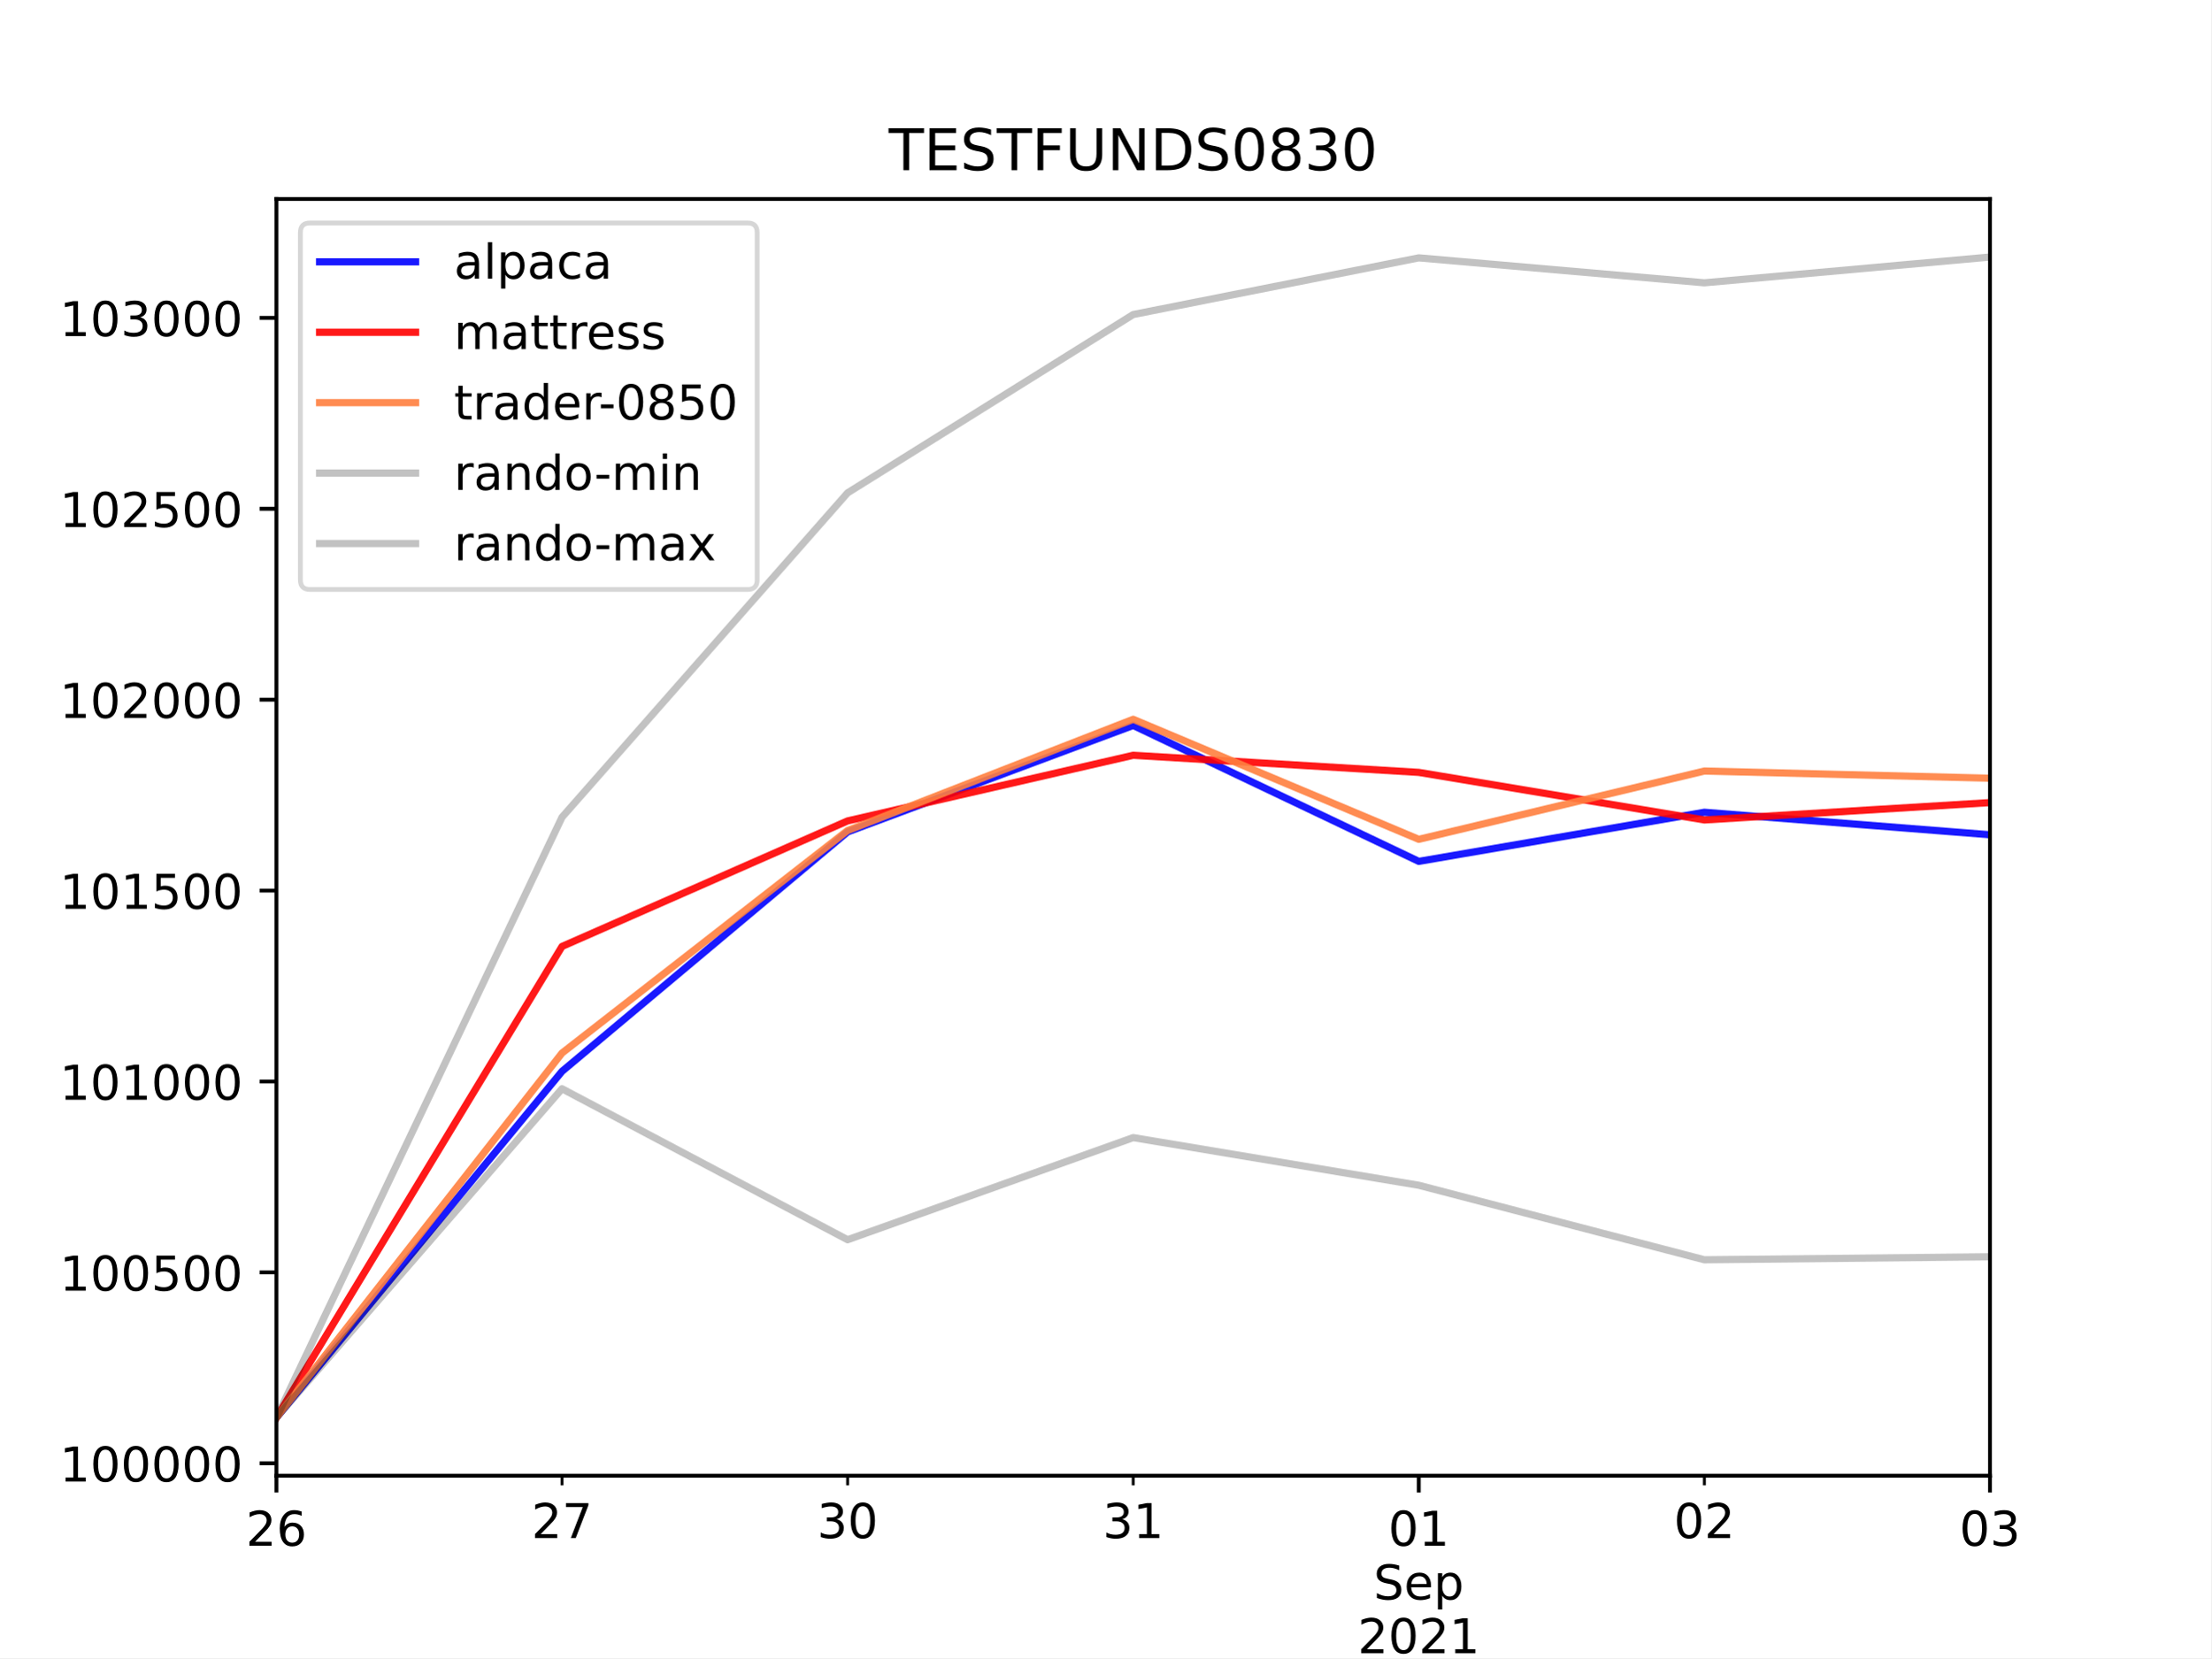
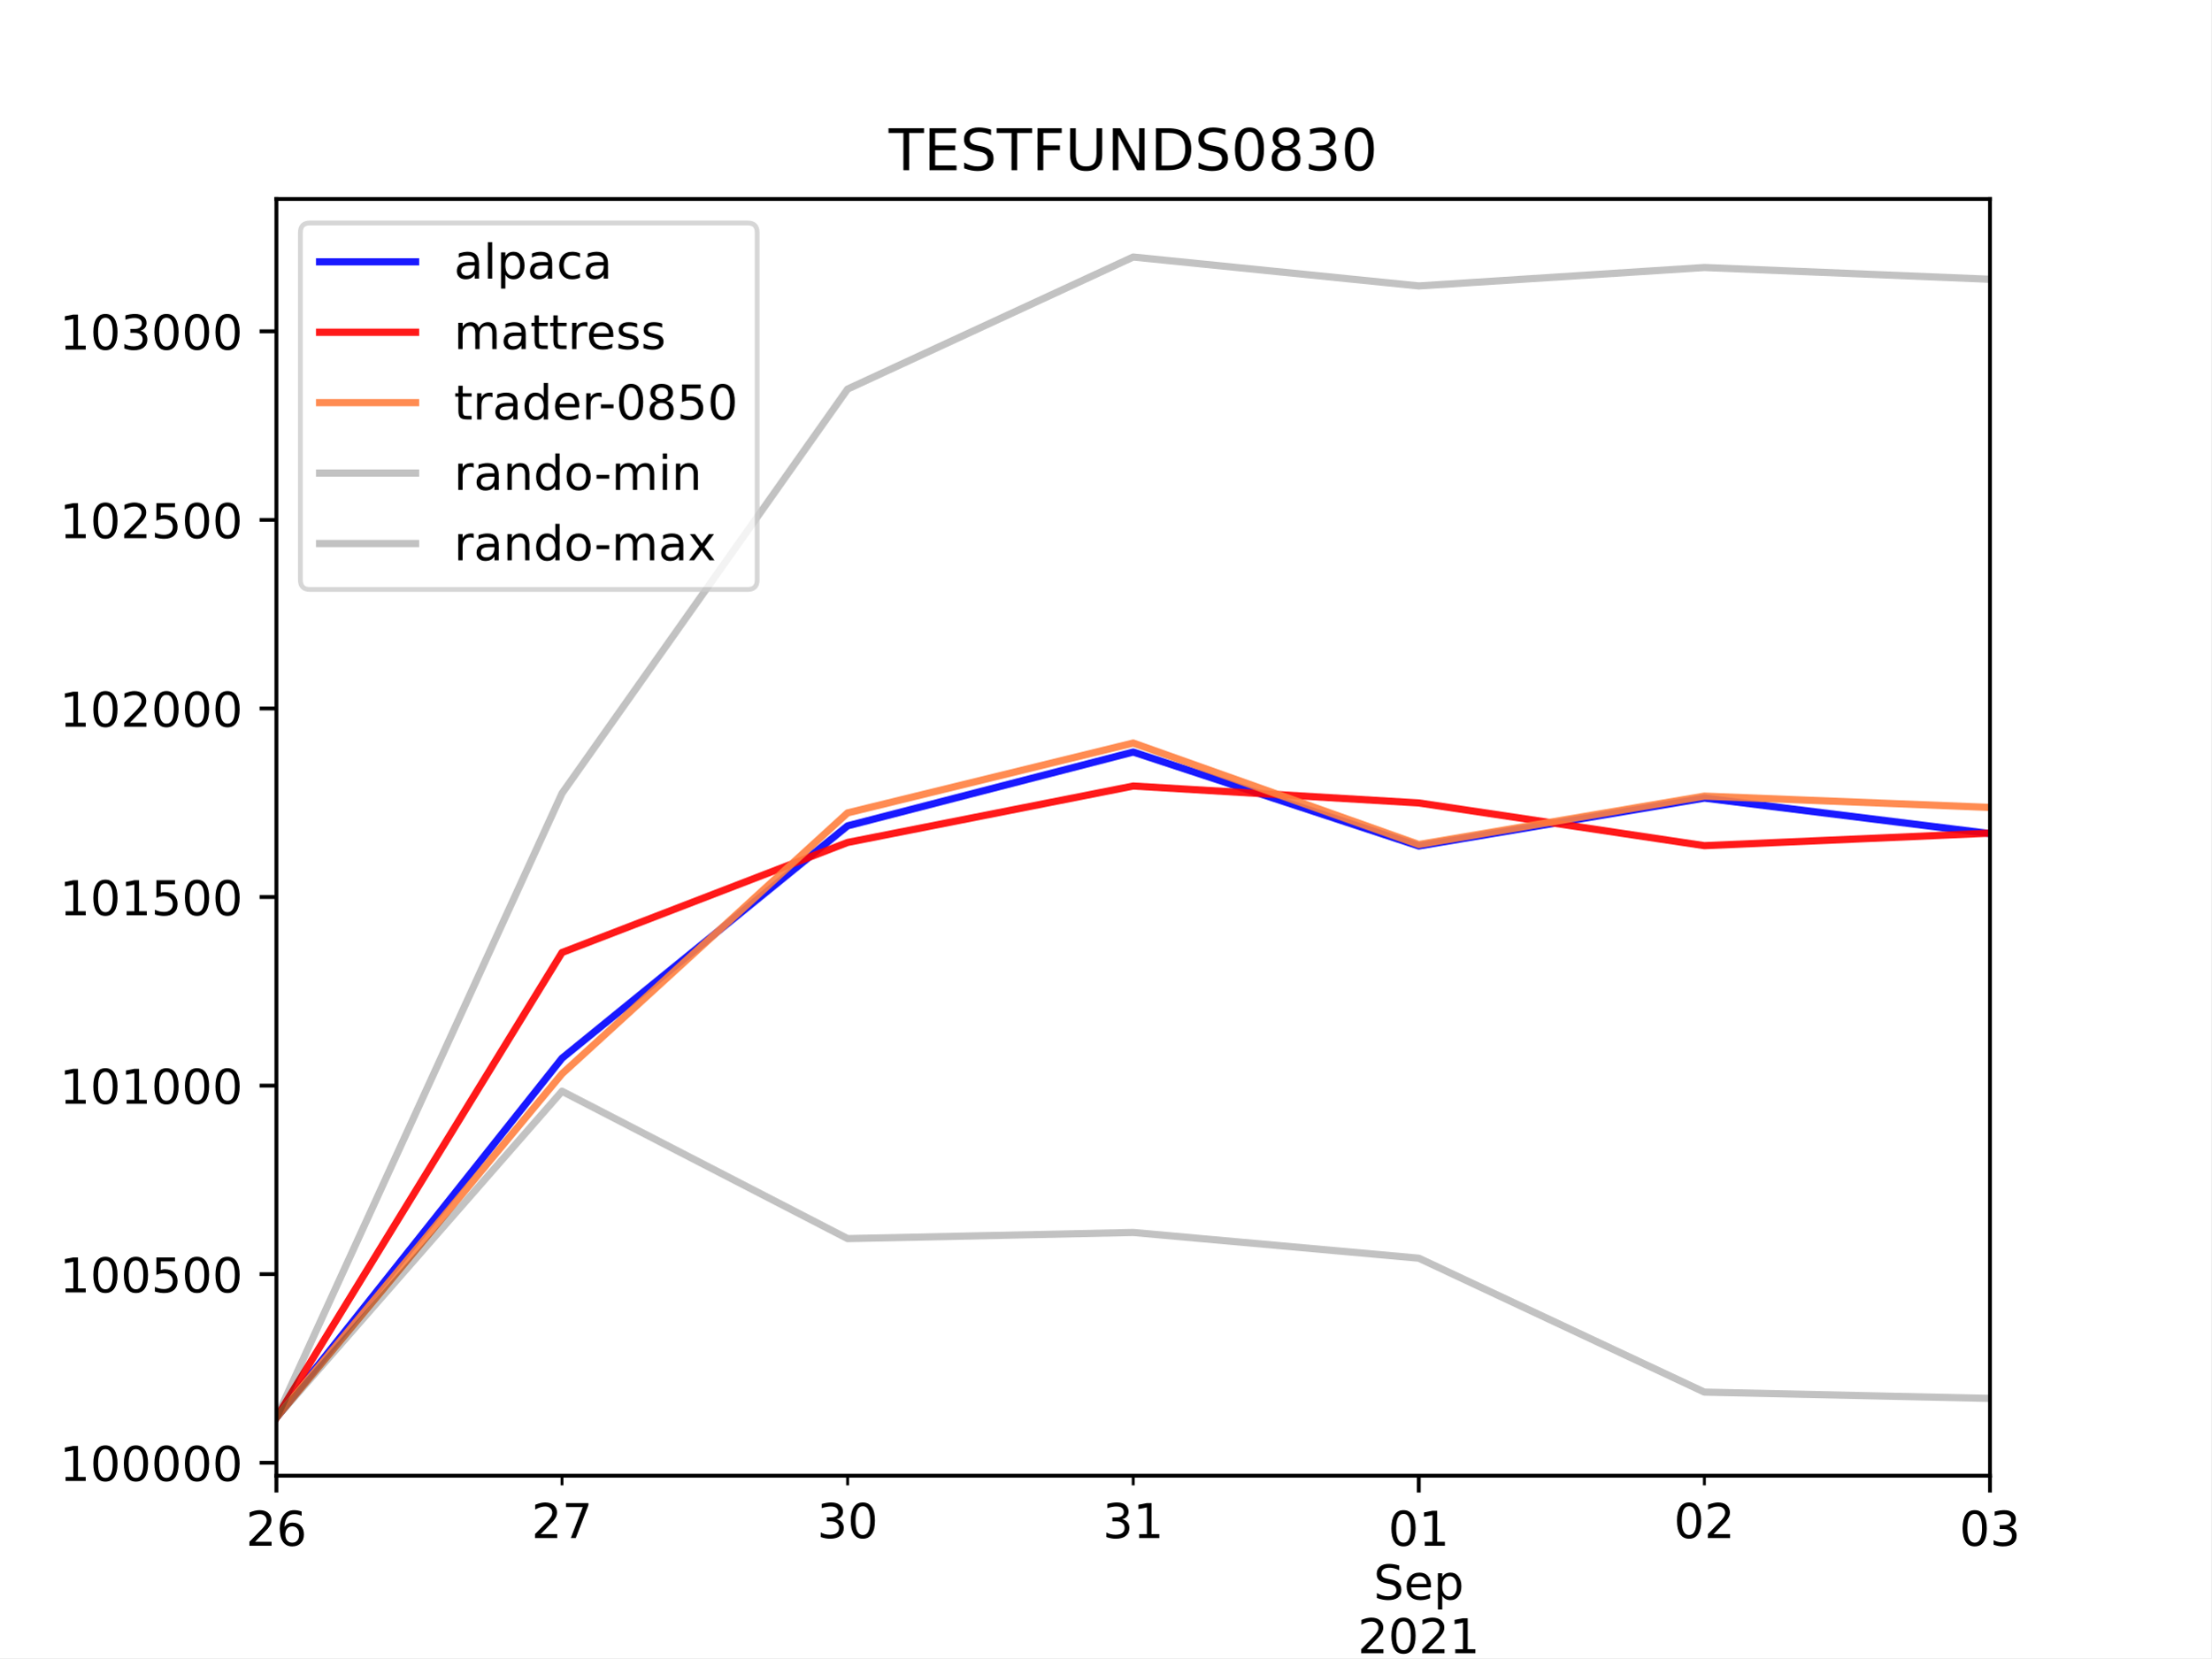
<svg xmlns="http://www.w3.org/2000/svg" xmlns:xlink="http://www.w3.org/1999/xlink" height="345.6pt" version="1.1" viewBox="0 0 460.8 345.6" width="460.8pt">
  <defs>
    <style type="text/css">*{stroke-linecap:butt;stroke-linejoin:round;}</style>
  </defs>
  <g id="figure_1">
    <g id="patch_1">
      <path d="M 0 345.6  L 460.8 345.6  L 460.8 0  L 0 0  z " style="fill:#ffffff;" />
    </g>
    <g id="axes_1">
      <g id="patch_2">
        <path d="M 57.6 307.584  L 414.72 307.584  L 414.72 41.472  L 57.6 41.472  z " style="fill:#ffffff;" />
      </g>
      <g id="matplotlib.axis_1">
        <g id="xtick_1">
          <g id="line2d_1">
            <defs>
-               <path d="M 0 0  L 0 3.5  " id="mc59b9e1a00" style="stroke:#000000;stroke-width:0.8;" />
-             </defs>
-             <g>
-               <use style="stroke:#000000;stroke-width:0.8;" x="57.6" xlink:href="#mc59b9e1a00" y="307.584" />
+               <path d="M 0 0  L 0 3.5  " id="mc4a63e1af5" style="stroke:#000000;stroke-width:0.8;" />
+             </defs>
+             <g>
+               <use style="stroke:#000000;stroke-width:0.8;" x="57.6" xlink:href="#mc4a63e1af5" y="307.584" />
            </g>
          </g>
          <g id="text_1">
            <g transform="translate(51.2375 322.1824)scale(0.1 -0.1)">
              <defs>
                <path d="M 1228 531  L 3431 531  L 3431 0  L 469 0  L 469 531  Q 828 903 1448 1529  Q 2069 2156 2228 2338  Q 2531 2678 2651 2914  Q 2772 3150 2772 3378  Q 2772 3750 2511 3984  Q 2250 4219 1831 4219  Q 1534 4219 1204 4116  Q 875 4013 500 3803  L 500 4441  Q 881 4594 1212 4672  Q 1544 4750 1819 4750  Q 2544 4750 2975 4387  Q 3406 4025 3406 3419  Q 3406 3131 3298 2873  Q 3191 2616 2906 2266  Q 2828 2175 2409 1742  Q 1991 1309 1228 531  z " id="DejaVuSans-32" transform="scale(0.015625)" />
                <path d="M 2113 2584  Q 1688 2584 1439 2293  Q 1191 2003 1191 1497  Q 1191 994 1439 701  Q 1688 409 2113 409  Q 2538 409 2786 701  Q 3034 994 3034 1497  Q 3034 2003 2786 2293  Q 2538 2584 2113 2584  z M 3366 4563  L 3366 3988  Q 3128 4100 2886 4159  Q 2644 4219 2406 4219  Q 1781 4219 1451 3797  Q 1122 3375 1075 2522  Q 1259 2794 1537 2939  Q 1816 3084 2150 3084  Q 2853 3084 3261 2657  Q 3669 2231 3669 1497  Q 3669 778 3244 343  Q 2819 -91 2113 -91  Q 1303 -91 875 529  Q 447 1150 447 2328  Q 447 3434 972 4092  Q 1497 4750 2381 4750  Q 2619 4750 2861 4703  Q 3103 4656 3366 4563  z " id="DejaVuSans-36" transform="scale(0.015625)" />
              </defs>
              <use xlink:href="#DejaVuSans-32" />
              <use x="63.623" xlink:href="#DejaVuSans-36" />
            </g>
          </g>
        </g>
        <g id="xtick_2">
          <g id="line2d_2">
            <g>
-               <use style="stroke:#000000;stroke-width:0.8;" x="295.68" xlink:href="#mc59b9e1a00" y="307.584" />
+               <use style="stroke:#000000;stroke-width:0.8;" x="295.68" xlink:href="#mc4a63e1af5" y="307.584" />
            </g>
          </g>
          <g id="text_2">
            <g transform="translate(289.3175 322.1824)scale(0.1 -0.1)">
              <defs>
                <path d="M 2034 4250  Q 1547 4250 1301 3770  Q 1056 3291 1056 2328  Q 1056 1369 1301 889  Q 1547 409 2034 409  Q 2525 409 2770 889  Q 3016 1369 3016 2328  Q 3016 3291 2770 3770  Q 2525 4250 2034 4250  z M 2034 4750  Q 2819 4750 3233 4129  Q 3647 3509 3647 2328  Q 3647 1150 3233 529  Q 2819 -91 2034 -91  Q 1250 -91 836 529  Q 422 1150 422 2328  Q 422 3509 836 4129  Q 1250 4750 2034 4750  z " id="DejaVuSans-30" transform="scale(0.015625)" />
                <path d="M 794 531  L 1825 531  L 1825 4091  L 703 3866  L 703 4441  L 1819 4666  L 2450 4666  L 2450 531  L 3481 531  L 3481 0  L 794 0  L 794 531  z " id="DejaVuSans-31" transform="scale(0.015625)" />
              </defs>
              <use xlink:href="#DejaVuSans-30" />
              <use x="63.623" xlink:href="#DejaVuSans-31" />
            </g>
            <g transform="translate(286.255 333.3802)scale(0.1 -0.1)">
              <defs>
                <path d="M 3425 4513  L 3425 3897  Q 3066 4069 2747 4153  Q 2428 4238 2131 4238  Q 1616 4238 1336 4038  Q 1056 3838 1056 3469  Q 1056 3159 1242 3001  Q 1428 2844 1947 2747  L 2328 2669  Q 3034 2534 3370 2195  Q 3706 1856 3706 1288  Q 3706 609 3251 259  Q 2797 -91 1919 -91  Q 1588 -91 1214 -16  Q 841 59 441 206  L 441 856  Q 825 641 1194 531  Q 1563 422 1919 422  Q 2459 422 2753 634  Q 3047 847 3047 1241  Q 3047 1584 2836 1778  Q 2625 1972 2144 2069  L 1759 2144  Q 1053 2284 737 2584  Q 422 2884 422 3419  Q 422 4038 858 4394  Q 1294 4750 2059 4750  Q 2388 4750 2728 4690  Q 3069 4631 3425 4513  z " id="DejaVuSans-53" transform="scale(0.015625)" />
                <path d="M 3597 1894  L 3597 1613  L 953 1613  Q 991 1019 1311 708  Q 1631 397 2203 397  Q 2534 397 2845 478  Q 3156 559 3463 722  L 3463 178  Q 3153 47 2828 -22  Q 2503 -91 2169 -91  Q 1331 -91 842 396  Q 353 884 353 1716  Q 353 2575 817 3079  Q 1281 3584 2069 3584  Q 2775 3584 3186 3129  Q 3597 2675 3597 1894  z M 3022 2063  Q 3016 2534 2758 2815  Q 2500 3097 2075 3097  Q 1594 3097 1305 2825  Q 1016 2553 972 2059  L 3022 2063  z " id="DejaVuSans-65" transform="scale(0.015625)" />
                <path d="M 1159 525  L 1159 -1331  L 581 -1331  L 581 3500  L 1159 3500  L 1159 2969  Q 1341 3281 1617 3432  Q 1894 3584 2278 3584  Q 2916 3584 3314 3078  Q 3713 2572 3713 1747  Q 3713 922 3314 415  Q 2916 -91 2278 -91  Q 1894 -91 1617 61  Q 1341 213 1159 525  z M 3116 1747  Q 3116 2381 2855 2742  Q 2594 3103 2138 3103  Q 1681 3103 1420 2742  Q 1159 2381 1159 1747  Q 1159 1113 1420 752  Q 1681 391 2138 391  Q 2594 391 2855 752  Q 3116 1113 3116 1747  z " id="DejaVuSans-70" transform="scale(0.015625)" />
              </defs>
              <use xlink:href="#DejaVuSans-53" />
              <use x="63.477" xlink:href="#DejaVuSans-65" />
              <use x="125" xlink:href="#DejaVuSans-70" />
            </g>
            <g transform="translate(282.955 344.5781)scale(0.1 -0.1)">
              <use xlink:href="#DejaVuSans-32" />
              <use x="63.623" xlink:href="#DejaVuSans-30" />
              <use x="127.246" xlink:href="#DejaVuSans-32" />
              <use x="190.869" xlink:href="#DejaVuSans-31" />
            </g>
          </g>
        </g>
        <g id="xtick_3">
          <g id="line2d_3">
            <g>
-               <use style="stroke:#000000;stroke-width:0.8;" x="414.72" xlink:href="#mc59b9e1a00" y="307.584" />
+               <use style="stroke:#000000;stroke-width:0.8;" x="414.72" xlink:href="#mc4a63e1af5" y="307.584" />
            </g>
          </g>
          <g id="text_3">
            <g transform="translate(408.3575 322.1824)scale(0.1 -0.1)">
              <defs>
                <path d="M 2597 2516  Q 3050 2419 3304 2112  Q 3559 1806 3559 1356  Q 3559 666 3084 287  Q 2609 -91 1734 -91  Q 1441 -91 1130 -33  Q 819 25 488 141  L 488 750  Q 750 597 1062 519  Q 1375 441 1716 441  Q 2309 441 2620 675  Q 2931 909 2931 1356  Q 2931 1769 2642 2001  Q 2353 2234 1838 2234  L 1294 2234  L 1294 2753  L 1863 2753  Q 2328 2753 2575 2939  Q 2822 3125 2822 3475  Q 2822 3834 2567 4026  Q 2313 4219 1838 4219  Q 1578 4219 1281 4162  Q 984 4106 628 3988  L 628 4550  Q 988 4650 1302 4700  Q 1616 4750 1894 4750  Q 2613 4750 3031 4423  Q 3450 4097 3450 3541  Q 3450 3153 3228 2886  Q 3006 2619 2597 2516  z " id="DejaVuSans-33" transform="scale(0.015625)" />
              </defs>
              <use xlink:href="#DejaVuSans-30" />
              <use x="63.623" xlink:href="#DejaVuSans-33" />
            </g>
          </g>
        </g>
        <g id="xtick_4">
          <g id="line2d_4">
            <defs>
-               <path d="M 0 0  L 0 2  " id="m2857bdb492" style="stroke:#000000;stroke-width:0.6;" />
-             </defs>
-             <g>
-               <use style="stroke:#000000;stroke-width:0.6;" x="117.12" xlink:href="#m2857bdb492" y="307.584" />
+               <path d="M 0 0  L 0 2  " id="mbd84ae4494" style="stroke:#000000;stroke-width:0.6;" />
+             </defs>
+             <g>
+               <use style="stroke:#000000;stroke-width:0.6;" x="117.12" xlink:href="#mbd84ae4494" y="307.584" />
            </g>
          </g>
          <g id="text_4">
            <g transform="translate(110.7575 320.5824)scale(0.1 -0.1)">
              <defs>
                <path d="M 525 4666  L 3525 4666  L 3525 4397  L 1831 0  L 1172 0  L 2766 4134  L 525 4134  L 525 4666  z " id="DejaVuSans-37" transform="scale(0.015625)" />
              </defs>
              <use xlink:href="#DejaVuSans-32" />
              <use x="63.623" xlink:href="#DejaVuSans-37" />
            </g>
          </g>
        </g>
        <g id="xtick_5">
          <g id="line2d_5">
            <g>
-               <use style="stroke:#000000;stroke-width:0.6;" x="176.64" xlink:href="#m2857bdb492" y="307.584" />
+               <use style="stroke:#000000;stroke-width:0.6;" x="176.64" xlink:href="#mbd84ae4494" y="307.584" />
            </g>
          </g>
          <g id="text_5">
            <g transform="translate(170.2775 320.5824)scale(0.1 -0.1)">
              <use xlink:href="#DejaVuSans-33" />
              <use x="63.623" xlink:href="#DejaVuSans-30" />
            </g>
          </g>
        </g>
        <g id="xtick_6">
          <g id="line2d_6">
            <g>
-               <use style="stroke:#000000;stroke-width:0.6;" x="236.16" xlink:href="#m2857bdb492" y="307.584" />
+               <use style="stroke:#000000;stroke-width:0.6;" x="236.16" xlink:href="#mbd84ae4494" y="307.584" />
            </g>
          </g>
          <g id="text_6">
            <g transform="translate(229.7975 320.5824)scale(0.1 -0.1)">
              <use xlink:href="#DejaVuSans-33" />
              <use x="63.623" xlink:href="#DejaVuSans-31" />
            </g>
          </g>
        </g>
        <g id="xtick_7">
          <g id="line2d_7">
            <g>
-               <use style="stroke:#000000;stroke-width:0.6;" x="355.2" xlink:href="#m2857bdb492" y="307.584" />
+               <use style="stroke:#000000;stroke-width:0.6;" x="355.2" xlink:href="#mbd84ae4494" y="307.584" />
            </g>
          </g>
          <g id="text_7">
            <g transform="translate(348.8375 320.5824)scale(0.1 -0.1)">
              <use xlink:href="#DejaVuSans-30" />
              <use x="63.623" xlink:href="#DejaVuSans-32" />
            </g>
          </g>
        </g>
        <g id="text_8">
          <g transform="translate(224.885 358.2562)scale(0.1 -0.1)">
            <defs>
              <path d="M 2906 2969  L 2906 4863  L 3481 4863  L 3481 0  L 2906 0  L 2906 525  Q 2725 213 2448 61  Q 2172 -91 1784 -91  Q 1150 -91 751 415  Q 353 922 353 1747  Q 353 2572 751 3078  Q 1150 3584 1784 3584  Q 2172 3584 2448 3432  Q 2725 3281 2906 2969  z M 947 1747  Q 947 1113 1208 752  Q 1469 391 1925 391  Q 2381 391 2643 752  Q 2906 1113 2906 1747  Q 2906 2381 2643 2742  Q 2381 3103 1925 3103  Q 1469 3103 1208 2742  Q 947 2381 947 1747  z " id="DejaVuSans-64" transform="scale(0.015625)" />
              <path d="M 2194 1759  Q 1497 1759 1228 1600  Q 959 1441 959 1056  Q 959 750 1161 570  Q 1363 391 1709 391  Q 2188 391 2477 730  Q 2766 1069 2766 1631  L 2766 1759  L 2194 1759  z M 3341 1997  L 3341 0  L 2766 0  L 2766 531  Q 2569 213 2275 61  Q 1981 -91 1556 -91  Q 1019 -91 701 211  Q 384 513 384 1019  Q 384 1609 779 1909  Q 1175 2209 1959 2209  L 2766 2209  L 2766 2266  Q 2766 2663 2505 2880  Q 2244 3097 1772 3097  Q 1472 3097 1187 3025  Q 903 2953 641 2809  L 641 3341  Q 956 3463 1253 3523  Q 1550 3584 1831 3584  Q 2591 3584 2966 3190  Q 3341 2797 3341 1997  z " id="DejaVuSans-61" transform="scale(0.015625)" />
              <path d="M 1172 4494  L 1172 3500  L 2356 3500  L 2356 3053  L 1172 3053  L 1172 1153  Q 1172 725 1289 603  Q 1406 481 1766 481  L 2356 481  L 2356 0  L 1766 0  Q 1100 0 847 248  Q 594 497 594 1153  L 594 3053  L 172 3053  L 172 3500  L 594 3500  L 594 4494  L 1172 4494  z " id="DejaVuSans-74" transform="scale(0.015625)" />
            </defs>
            <use xlink:href="#DejaVuSans-64" />
            <use x="63.477" xlink:href="#DejaVuSans-61" />
            <use x="124.756" xlink:href="#DejaVuSans-74" />
            <use x="163.965" xlink:href="#DejaVuSans-65" />
          </g>
        </g>
      </g>
      <g id="matplotlib.axis_2">
        <g id="ytick_1">
          <g id="line2d_8">
            <defs>
-               <path d="M 0 0  L -3.5 0  " id="ma015d7c497" style="stroke:#000000;stroke-width:0.8;" />
-             </defs>
-             <g>
-               <use style="stroke:#000000;stroke-width:0.8;" x="57.6" xlink:href="#ma015d7c497" y="304.996" />
+               <path d="M 0 0  L -3.5 0  " id="m40b30ff059" style="stroke:#000000;stroke-width:0.8;" />
+             </defs>
+             <g>
+               <use style="stroke:#000000;stroke-width:0.8;" x="57.6" xlink:href="#m40b30ff059" y="304.88" />
            </g>
          </g>
          <g id="text_9">
-             <g transform="translate(12.425 308.7955)scale(0.1 -0.1)">
+             <g transform="translate(12.425 308.6792)scale(0.1 -0.1)">
              <use xlink:href="#DejaVuSans-31" />
              <use x="63.623" xlink:href="#DejaVuSans-30" />
              <use x="127.246" xlink:href="#DejaVuSans-30" />
              <use x="190.869" xlink:href="#DejaVuSans-30" />
              <use x="254.492" xlink:href="#DejaVuSans-30" />
              <use x="318.115" xlink:href="#DejaVuSans-30" />
            </g>
          </g>
        </g>
        <g id="ytick_2">
          <g id="line2d_9">
            <g>
-               <use style="stroke:#000000;stroke-width:0.8;" x="57.6" xlink:href="#ma015d7c497" y="265.206" />
+               <use style="stroke:#000000;stroke-width:0.8;" x="57.6" xlink:href="#m40b30ff059" y="265.576" />
            </g>
          </g>
          <g id="text_10">
-             <g transform="translate(12.425 269.0053)scale(0.1 -0.1)">
+             <g transform="translate(12.425 269.3754)scale(0.1 -0.1)">
              <defs>
                <path d="M 691 4666  L 3169 4666  L 3169 4134  L 1269 4134  L 1269 2991  Q 1406 3038 1543 3061  Q 1681 3084 1819 3084  Q 2600 3084 3056 2656  Q 3513 2228 3513 1497  Q 3513 744 3044 326  Q 2575 -91 1722 -91  Q 1428 -91 1123 -41  Q 819 9 494 109  L 494 744  Q 775 591 1075 516  Q 1375 441 1709 441  Q 2250 441 2565 725  Q 2881 1009 2881 1497  Q 2881 1984 2565 2268  Q 2250 2553 1709 2553  Q 1456 2553 1204 2497  Q 953 2441 691 2322  L 691 4666  z " id="DejaVuSans-35" transform="scale(0.015625)" />
              </defs>
              <use xlink:href="#DejaVuSans-31" />
              <use x="63.623" xlink:href="#DejaVuSans-30" />
              <use x="127.246" xlink:href="#DejaVuSans-30" />
              <use x="190.869" xlink:href="#DejaVuSans-35" />
              <use x="254.492" xlink:href="#DejaVuSans-30" />
              <use x="318.115" xlink:href="#DejaVuSans-30" />
            </g>
          </g>
        </g>
        <g id="ytick_3">
          <g id="line2d_10">
            <g>
-               <use style="stroke:#000000;stroke-width:0.8;" x="57.6" xlink:href="#ma015d7c497" y="225.416" />
+               <use style="stroke:#000000;stroke-width:0.8;" x="57.6" xlink:href="#m40b30ff059" y="226.272" />
            </g>
          </g>
          <g id="text_11">
-             <g transform="translate(12.425 229.215)scale(0.1 -0.1)">
+             <g transform="translate(12.425 230.0715)scale(0.1 -0.1)">
              <use xlink:href="#DejaVuSans-31" />
              <use x="63.623" xlink:href="#DejaVuSans-30" />
              <use x="127.246" xlink:href="#DejaVuSans-31" />
              <use x="190.869" xlink:href="#DejaVuSans-30" />
              <use x="254.492" xlink:href="#DejaVuSans-30" />
              <use x="318.115" xlink:href="#DejaVuSans-30" />
            </g>
          </g>
        </g>
        <g id="ytick_4">
          <g id="line2d_11">
            <g>
-               <use style="stroke:#000000;stroke-width:0.8;" x="57.6" xlink:href="#ma015d7c497" y="185.626" />
+               <use style="stroke:#000000;stroke-width:0.8;" x="57.6" xlink:href="#m40b30ff059" y="186.968" />
            </g>
          </g>
          <g id="text_12">
-             <g transform="translate(12.425 189.4248)scale(0.1 -0.1)">
+             <g transform="translate(12.425 190.7677)scale(0.1 -0.1)">
              <use xlink:href="#DejaVuSans-31" />
              <use x="63.623" xlink:href="#DejaVuSans-30" />
              <use x="127.246" xlink:href="#DejaVuSans-31" />
              <use x="190.869" xlink:href="#DejaVuSans-35" />
              <use x="254.492" xlink:href="#DejaVuSans-30" />
              <use x="318.115" xlink:href="#DejaVuSans-30" />
            </g>
          </g>
        </g>
        <g id="ytick_5">
          <g id="line2d_12">
            <g>
-               <use style="stroke:#000000;stroke-width:0.8;" x="57.6" xlink:href="#ma015d7c497" y="145.835" />
+               <use style="stroke:#000000;stroke-width:0.8;" x="57.6" xlink:href="#m40b30ff059" y="147.665" />
            </g>
          </g>
          <g id="text_13">
-             <g transform="translate(12.425 149.6346)scale(0.1 -0.1)">
+             <g transform="translate(12.425 151.4638)scale(0.1 -0.1)">
              <use xlink:href="#DejaVuSans-31" />
              <use x="63.623" xlink:href="#DejaVuSans-30" />
              <use x="127.246" xlink:href="#DejaVuSans-32" />
              <use x="190.869" xlink:href="#DejaVuSans-30" />
              <use x="254.492" xlink:href="#DejaVuSans-30" />
              <use x="318.115" xlink:href="#DejaVuSans-30" />
            </g>
          </g>
        </g>
        <g id="ytick_6">
          <g id="line2d_13">
            <g>
-               <use style="stroke:#000000;stroke-width:0.8;" x="57.6" xlink:href="#ma015d7c497" y="106.045" />
+               <use style="stroke:#000000;stroke-width:0.8;" x="57.6" xlink:href="#m40b30ff059" y="108.361" />
            </g>
          </g>
          <g id="text_14">
-             <g transform="translate(12.425 109.8444)scale(0.1 -0.1)">
+             <g transform="translate(12.425 112.16)scale(0.1 -0.1)">
              <use xlink:href="#DejaVuSans-31" />
              <use x="63.623" xlink:href="#DejaVuSans-30" />
              <use x="127.246" xlink:href="#DejaVuSans-32" />
              <use x="190.869" xlink:href="#DejaVuSans-35" />
              <use x="254.492" xlink:href="#DejaVuSans-30" />
              <use x="318.115" xlink:href="#DejaVuSans-30" />
            </g>
          </g>
        </g>
        <g id="ytick_7">
          <g id="line2d_14">
            <g>
-               <use style="stroke:#000000;stroke-width:0.8;" x="57.6" xlink:href="#ma015d7c497" y="66.255" />
+               <use style="stroke:#000000;stroke-width:0.8;" x="57.6" xlink:href="#m40b30ff059" y="69.057" />
            </g>
          </g>
          <g id="text_15">
-             <g transform="translate(12.425 70.05419)scale(0.1 -0.1)">
+             <g transform="translate(12.425 72.85613)scale(0.1 -0.1)">
              <use xlink:href="#DejaVuSans-31" />
              <use x="63.623" xlink:href="#DejaVuSans-30" />
              <use x="127.246" xlink:href="#DejaVuSans-33" />
              <use x="190.869" xlink:href="#DejaVuSans-30" />
              <use x="254.492" xlink:href="#DejaVuSans-30" />
              <use x="318.115" xlink:href="#DejaVuSans-30" />
            </g>
          </g>
        </g>
      </g>
      <g id="line2d_15">
-         <path clip-path="url(#pe65ddbcfca)" d="M 57.6 295.488  L 117.12 223.304  L 176.64 173.4  L 236.16 151.206  L 295.68 179.536  L 355.2 169.301  L 414.72 173.993  " style="fill:none;stroke:#0000ff;stroke-linecap:square;stroke-opacity:0.9;stroke-width:1.5;" />
+         <path clip-path="url(#p8f38bcb60d)" d="M 57.6 295.488  L 117.12 220.574  L 176.64 172.13  L 236.16 156.748  L 295.68 176.332  L 355.2 166.348  L 414.72 173.741  " style="fill:none;stroke:#0000ff;stroke-linecap:square;stroke-opacity:0.9;stroke-width:1.5;" />
      </g>
      <g id="line2d_16">
-         <path clip-path="url(#pe65ddbcfca)" d="M 57.6 295.488  L 117.12 197.272  L 176.64 171.102  L 236.16 157.422  L 295.68 160.989  L 355.2 170.903  L 414.72 167.285  " style="fill:none;stroke:#ff0000;stroke-linecap:square;stroke-opacity:0.9;stroke-width:1.5;" />
+         <path clip-path="url(#p8f38bcb60d)" d="M 57.6 295.488  L 117.12 198.534  L 176.64 175.596  L 236.16 163.835  L 295.68 167.359  L 355.2 176.263  L 414.72 173.657  " style="fill:none;stroke:#ff0000;stroke-linecap:square;stroke-opacity:0.9;stroke-width:1.5;" />
      </g>
      <g id="line2d_17">
-         <path clip-path="url(#pe65ddbcfca)" d="M 57.6 295.488  L 117.12 219.492  L 176.64 173.104  L 236.16 149.922  L 295.68 174.94  L 355.2 160.706  L 414.72 162.207  " style="fill:none;stroke:#ff8040;stroke-linecap:square;stroke-opacity:0.9;stroke-width:1.5;" />
+         <path clip-path="url(#p8f38bcb60d)" d="M 57.6 295.488  L 117.12 223.814  L 176.64 169.432  L 236.16 154.874  L 295.68 176.017  L 355.2 165.937  L 414.72 168.291  " style="fill:none;stroke:#ff8040;stroke-linecap:square;stroke-opacity:0.9;stroke-width:1.5;" />
      </g>
      <g id="line2d_18">
-         <path clip-path="url(#pe65ddbcfca)" d="M 57.6 295.488  L 117.12 226.931  L 176.64 258.403  L 236.16 237.115  L 295.68 247.049  L 355.2 262.58  L 414.72 261.953  " style="fill:none;stroke:#0d0d0d;stroke-linecap:square;stroke-opacity:0.25;stroke-width:1.5;" />
+         <path clip-path="url(#p8f38bcb60d)" d="M 57.6 295.488  L 117.12 227.451  L 176.64 258.168  L 236.16 256.887  L 295.68 262.248  L 355.2 290.164  L 414.72 291.477  " style="fill:none;stroke:#0d0d0d;stroke-linecap:square;stroke-opacity:0.25;stroke-width:1.5;" />
      </g>
      <g id="line2d_19">
-         <path clip-path="url(#pe65ddbcfca)" d="M 57.6 295.488  L 117.12 170.335  L 176.64 102.722  L 236.16 65.554  L 295.68 53.739  L 355.2 58.941  L 414.72 53.568  " style="fill:none;stroke:#0d0d0d;stroke-linecap:square;stroke-opacity:0.25;stroke-width:1.5;" />
+         <path clip-path="url(#p8f38bcb60d)" d="M 57.6 295.488  L 117.12 165.355  L 176.64 81.093  L 236.16 53.568  L 295.68 59.596  L 355.2 55.75  L 414.72 58.206  " style="fill:none;stroke:#0d0d0d;stroke-linecap:square;stroke-opacity:0.25;stroke-width:1.5;" />
      </g>
      <g id="patch_3">
        <path d="M 57.6 307.584  L 57.6 41.472  " style="fill:none;stroke:#000000;stroke-linecap:square;stroke-linejoin:miter;stroke-width:0.8;" />
      </g>
      <g id="patch_4">
        <path d="M 414.72 307.584  L 414.72 41.472  " style="fill:none;stroke:#000000;stroke-linecap:square;stroke-linejoin:miter;stroke-width:0.8;" />
      </g>
      <g id="patch_5">
        <path d="M 57.6 307.584  L 414.72 307.584  " style="fill:none;stroke:#000000;stroke-linecap:square;stroke-linejoin:miter;stroke-width:0.8;" />
      </g>
      <g id="patch_6">
        <path d="M 57.6 41.472  L 414.72 41.472  " style="fill:none;stroke:#000000;stroke-linecap:square;stroke-linejoin:miter;stroke-width:0.8;" />
      </g>
      <g id="text_16">
        <g transform="translate(185.2003 35.472)scale(0.12 -0.12)">
          <defs>
            <path d="M -19 4666  L 3928 4666  L 3928 4134  L 2272 4134  L 2272 0  L 1638 0  L 1638 4134  L -19 4134  L -19 4666  z " id="DejaVuSans-54" transform="scale(0.015625)" />
            <path d="M 628 4666  L 3578 4666  L 3578 4134  L 1259 4134  L 1259 2753  L 3481 2753  L 3481 2222  L 1259 2222  L 1259 531  L 3634 531  L 3634 0  L 628 0  L 628 4666  z " id="DejaVuSans-45" transform="scale(0.015625)" />
            <path d="M 628 4666  L 3309 4666  L 3309 4134  L 1259 4134  L 1259 2759  L 3109 2759  L 3109 2228  L 1259 2228  L 1259 0  L 628 0  L 628 4666  z " id="DejaVuSans-46" transform="scale(0.015625)" />
            <path d="M 556 4666  L 1191 4666  L 1191 1831  Q 1191 1081 1462 751  Q 1734 422 2344 422  Q 2950 422 3222 751  Q 3494 1081 3494 1831  L 3494 4666  L 4128 4666  L 4128 1753  Q 4128 841 3676 375  Q 3225 -91 2344 -91  Q 1459 -91 1007 375  Q 556 841 556 1753  L 556 4666  z " id="DejaVuSans-55" transform="scale(0.015625)" />
            <path d="M 628 4666  L 1478 4666  L 3547 763  L 3547 4666  L 4159 4666  L 4159 0  L 3309 0  L 1241 3903  L 1241 0  L 628 0  L 628 4666  z " id="DejaVuSans-4e" transform="scale(0.015625)" />
            <path d="M 1259 4147  L 1259 519  L 2022 519  Q 2988 519 3436 956  Q 3884 1394 3884 2338  Q 3884 3275 3436 3711  Q 2988 4147 2022 4147  L 1259 4147  z M 628 4666  L 1925 4666  Q 3281 4666 3915 4102  Q 4550 3538 4550 2338  Q 4550 1131 3912 565  Q 3275 0 1925 0  L 628 0  L 628 4666  z " id="DejaVuSans-44" transform="scale(0.015625)" />
            <path d="M 2034 2216  Q 1584 2216 1326 1975  Q 1069 1734 1069 1313  Q 1069 891 1326 650  Q 1584 409 2034 409  Q 2484 409 2743 651  Q 3003 894 3003 1313  Q 3003 1734 2745 1975  Q 2488 2216 2034 2216  z M 1403 2484  Q 997 2584 770 2862  Q 544 3141 544 3541  Q 544 4100 942 4425  Q 1341 4750 2034 4750  Q 2731 4750 3128 4425  Q 3525 4100 3525 3541  Q 3525 3141 3298 2862  Q 3072 2584 2669 2484  Q 3125 2378 3379 2068  Q 3634 1759 3634 1313  Q 3634 634 3220 271  Q 2806 -91 2034 -91  Q 1263 -91 848 271  Q 434 634 434 1313  Q 434 1759 690 2068  Q 947 2378 1403 2484  z M 1172 3481  Q 1172 3119 1398 2916  Q 1625 2713 2034 2713  Q 2441 2713 2670 2916  Q 2900 3119 2900 3481  Q 2900 3844 2670 4047  Q 2441 4250 2034 4250  Q 1625 4250 1398 4047  Q 1172 3844 1172 3481  z " id="DejaVuSans-38" transform="scale(0.015625)" />
          </defs>
          <use xlink:href="#DejaVuSans-54" />
          <use x="61.084" xlink:href="#DejaVuSans-45" />
          <use x="124.268" xlink:href="#DejaVuSans-53" />
          <use x="187.744" xlink:href="#DejaVuSans-54" />
          <use x="248.828" xlink:href="#DejaVuSans-46" />
          <use x="306.348" xlink:href="#DejaVuSans-55" />
          <use x="379.541" xlink:href="#DejaVuSans-4e" />
          <use x="454.346" xlink:href="#DejaVuSans-44" />
          <use x="531.348" xlink:href="#DejaVuSans-53" />
          <use x="594.824" xlink:href="#DejaVuSans-30" />
          <use x="658.447" xlink:href="#DejaVuSans-38" />
          <use x="722.07" xlink:href="#DejaVuSans-33" />
          <use x="785.693" xlink:href="#DejaVuSans-30" />
        </g>
      </g>
      <g id="legend_1">
        <g id="patch_7">
          <path d="M 64.6 122.863  L 155.792 122.863  Q 157.792 122.863 157.792 120.863  L 157.792 48.472  Q 157.792 46.472 155.792 46.472  L 64.6 46.472  Q 62.6 46.472 62.6 48.472  L 62.6 120.863  Q 62.6 122.863 64.6 122.863  z " style="fill:#ffffff;opacity:0.8;stroke:#cccccc;stroke-linejoin:miter;" />
        </g>
        <g id="line2d_20">
          <path d="M 66.6 54.57  L 86.6 54.57  " style="fill:none;stroke:#0000ff;stroke-linecap:square;stroke-opacity:0.9;stroke-width:1.5;" />
        </g>
        <g id="line2d_21" />
        <g id="text_17">
          <g transform="translate(94.6 58.07044)scale(0.1 -0.1)">
            <defs>
              <path d="M 603 4863  L 1178 4863  L 1178 0  L 603 0  L 603 4863  z " id="DejaVuSans-6c" transform="scale(0.015625)" />
              <path d="M 3122 3366  L 3122 2828  Q 2878 2963 2633 3030  Q 2388 3097 2138 3097  Q 1578 3097 1268 2742  Q 959 2388 959 1747  Q 959 1106 1268 751  Q 1578 397 2138 397  Q 2388 397 2633 464  Q 2878 531 3122 666  L 3122 134  Q 2881 22 2623 -34  Q 2366 -91 2075 -91  Q 1284 -91 818 406  Q 353 903 353 1747  Q 353 2603 823 3093  Q 1294 3584 2113 3584  Q 2378 3584 2631 3529  Q 2884 3475 3122 3366  z " id="DejaVuSans-63" transform="scale(0.015625)" />
            </defs>
            <use xlink:href="#DejaVuSans-61" />
            <use x="61.279" xlink:href="#DejaVuSans-6c" />
            <use x="89.062" xlink:href="#DejaVuSans-70" />
            <use x="152.539" xlink:href="#DejaVuSans-61" />
            <use x="213.818" xlink:href="#DejaVuSans-63" />
            <use x="268.799" xlink:href="#DejaVuSans-61" />
          </g>
        </g>
        <g id="line2d_22">
          <path d="M 66.6 69.249  L 86.6 69.249  " style="fill:none;stroke:#ff0000;stroke-linecap:square;stroke-opacity:0.9;stroke-width:1.5;" />
        </g>
        <g id="line2d_23" />
        <g id="text_18">
          <g transform="translate(94.6 72.74856)scale(0.1 -0.1)">
            <defs>
              <path d="M 3328 2828  Q 3544 3216 3844 3400  Q 4144 3584 4550 3584  Q 5097 3584 5394 3201  Q 5691 2819 5691 2113  L 5691 0  L 5113 0  L 5113 2094  Q 5113 2597 4934 2840  Q 4756 3084 4391 3084  Q 3944 3084 3684 2787  Q 3425 2491 3425 1978  L 3425 0  L 2847 0  L 2847 2094  Q 2847 2600 2669 2842  Q 2491 3084 2119 3084  Q 1678 3084 1418 2786  Q 1159 2488 1159 1978  L 1159 0  L 581 0  L 581 3500  L 1159 3500  L 1159 2956  Q 1356 3278 1631 3431  Q 1906 3584 2284 3584  Q 2666 3584 2933 3390  Q 3200 3197 3328 2828  z " id="DejaVuSans-6d" transform="scale(0.015625)" />
              <path d="M 2631 2963  Q 2534 3019 2420 3045  Q 2306 3072 2169 3072  Q 1681 3072 1420 2755  Q 1159 2438 1159 1844  L 1159 0  L 581 0  L 581 3500  L 1159 3500  L 1159 2956  Q 1341 3275 1631 3429  Q 1922 3584 2338 3584  Q 2397 3584 2469 3576  Q 2541 3569 2628 3553  L 2631 2963  z " id="DejaVuSans-72" transform="scale(0.015625)" />
              <path d="M 2834 3397  L 2834 2853  Q 2591 2978 2328 3040  Q 2066 3103 1784 3103  Q 1356 3103 1142 2972  Q 928 2841 928 2578  Q 928 2378 1081 2264  Q 1234 2150 1697 2047  L 1894 2003  Q 2506 1872 2764 1633  Q 3022 1394 3022 966  Q 3022 478 2636 193  Q 2250 -91 1575 -91  Q 1294 -91 989 -36  Q 684 19 347 128  L 347 722  Q 666 556 975 473  Q 1284 391 1588 391  Q 1994 391 2212 530  Q 2431 669 2431 922  Q 2431 1156 2273 1281  Q 2116 1406 1581 1522  L 1381 1569  Q 847 1681 609 1914  Q 372 2147 372 2553  Q 372 3047 722 3315  Q 1072 3584 1716 3584  Q 2034 3584 2315 3537  Q 2597 3491 2834 3397  z " id="DejaVuSans-73" transform="scale(0.015625)" />
            </defs>
            <use xlink:href="#DejaVuSans-6d" />
            <use x="97.412" xlink:href="#DejaVuSans-61" />
            <use x="158.691" xlink:href="#DejaVuSans-74" />
            <use x="197.9" xlink:href="#DejaVuSans-74" />
            <use x="237.109" xlink:href="#DejaVuSans-72" />
            <use x="275.973" xlink:href="#DejaVuSans-65" />
            <use x="337.496" xlink:href="#DejaVuSans-73" />
            <use x="389.596" xlink:href="#DejaVuSans-73" />
          </g>
        </g>
        <g id="line2d_24">
          <path d="M 66.6 83.927  L 86.6 83.927  " style="fill:none;stroke:#ff8040;stroke-linecap:square;stroke-opacity:0.9;stroke-width:1.5;" />
        </g>
        <g id="line2d_25" />
        <g id="text_19">
          <g transform="translate(94.6 87.42669)scale(0.1 -0.1)">
            <defs>
              <path d="M 313 2009  L 1997 2009  L 1997 1497  L 313 1497  L 313 2009  z " id="DejaVuSans-2d" transform="scale(0.015625)" />
            </defs>
            <use xlink:href="#DejaVuSans-74" />
            <use x="39.209" xlink:href="#DejaVuSans-72" />
            <use x="80.322" xlink:href="#DejaVuSans-61" />
            <use x="141.602" xlink:href="#DejaVuSans-64" />
            <use x="205.078" xlink:href="#DejaVuSans-65" />
            <use x="266.602" xlink:href="#DejaVuSans-72" />
            <use x="301.34" xlink:href="#DejaVuSans-2d" />
            <use x="337.424" xlink:href="#DejaVuSans-30" />
            <use x="401.047" xlink:href="#DejaVuSans-38" />
            <use x="464.67" xlink:href="#DejaVuSans-35" />
            <use x="528.293" xlink:href="#DejaVuSans-30" />
          </g>
        </g>
        <g id="line2d_26">
          <path d="M 66.6 98.605  L 86.6 98.605  " style="fill:none;stroke:#0d0d0d;stroke-linecap:square;stroke-opacity:0.25;stroke-width:1.5;" />
        </g>
        <g id="line2d_27" />
        <g id="text_20">
          <g transform="translate(94.6 102.1048)scale(0.1 -0.1)">
            <defs>
              <path d="M 3513 2113  L 3513 0  L 2938 0  L 2938 2094  Q 2938 2591 2744 2837  Q 2550 3084 2163 3084  Q 1697 3084 1428 2787  Q 1159 2491 1159 1978  L 1159 0  L 581 0  L 581 3500  L 1159 3500  L 1159 2956  Q 1366 3272 1645 3428  Q 1925 3584 2291 3584  Q 2894 3584 3203 3211  Q 3513 2838 3513 2113  z " id="DejaVuSans-6e" transform="scale(0.015625)" />
              <path d="M 1959 3097  Q 1497 3097 1228 2736  Q 959 2375 959 1747  Q 959 1119 1226 758  Q 1494 397 1959 397  Q 2419 397 2687 759  Q 2956 1122 2956 1747  Q 2956 2369 2687 2733  Q 2419 3097 1959 3097  z M 1959 3584  Q 2709 3584 3137 3096  Q 3566 2609 3566 1747  Q 3566 888 3137 398  Q 2709 -91 1959 -91  Q 1206 -91 779 398  Q 353 888 353 1747  Q 353 2609 779 3096  Q 1206 3584 1959 3584  z " id="DejaVuSans-6f" transform="scale(0.015625)" />
              <path d="M 603 3500  L 1178 3500  L 1178 0  L 603 0  L 603 3500  z M 603 4863  L 1178 4863  L 1178 4134  L 603 4134  L 603 4863  z " id="DejaVuSans-69" transform="scale(0.015625)" />
            </defs>
            <use xlink:href="#DejaVuSans-72" />
            <use x="41.113" xlink:href="#DejaVuSans-61" />
            <use x="102.393" xlink:href="#DejaVuSans-6e" />
            <use x="165.771" xlink:href="#DejaVuSans-64" />
            <use x="229.248" xlink:href="#DejaVuSans-6f" />
            <use x="292.305" xlink:href="#DejaVuSans-2d" />
            <use x="328.389" xlink:href="#DejaVuSans-6d" />
            <use x="425.801" xlink:href="#DejaVuSans-69" />
            <use x="453.584" xlink:href="#DejaVuSans-6e" />
          </g>
        </g>
        <g id="line2d_28">
          <path d="M 66.6 113.283  L 86.6 113.283  " style="fill:none;stroke:#0d0d0d;stroke-linecap:square;stroke-opacity:0.25;stroke-width:1.5;" />
        </g>
        <g id="line2d_29" />
        <g id="text_21">
          <g transform="translate(94.6 116.7829)scale(0.1 -0.1)">
            <defs>
              <path d="M 3513 3500  L 2247 1797  L 3578 0  L 2900 0  L 1881 1375  L 863 0  L 184 0  L 1544 1831  L 300 3500  L 978 3500  L 1906 2253  L 2834 3500  L 3513 3500  z " id="DejaVuSans-78" transform="scale(0.015625)" />
            </defs>
            <use xlink:href="#DejaVuSans-72" />
            <use x="41.113" xlink:href="#DejaVuSans-61" />
            <use x="102.393" xlink:href="#DejaVuSans-6e" />
            <use x="165.771" xlink:href="#DejaVuSans-64" />
            <use x="229.248" xlink:href="#DejaVuSans-6f" />
            <use x="292.305" xlink:href="#DejaVuSans-2d" />
            <use x="328.389" xlink:href="#DejaVuSans-6d" />
            <use x="425.801" xlink:href="#DejaVuSans-61" />
            <use x="487.08" xlink:href="#DejaVuSans-78" />
          </g>
        </g>
      </g>
    </g>
  </g>
  <defs>
-     <clipPath id="pe65ddbcfca">
+     <clipPath id="p8f38bcb60d">
      <rect height="266.112" width="357.12" x="57.6" y="41.472" />
    </clipPath>
  </defs>
</svg>
